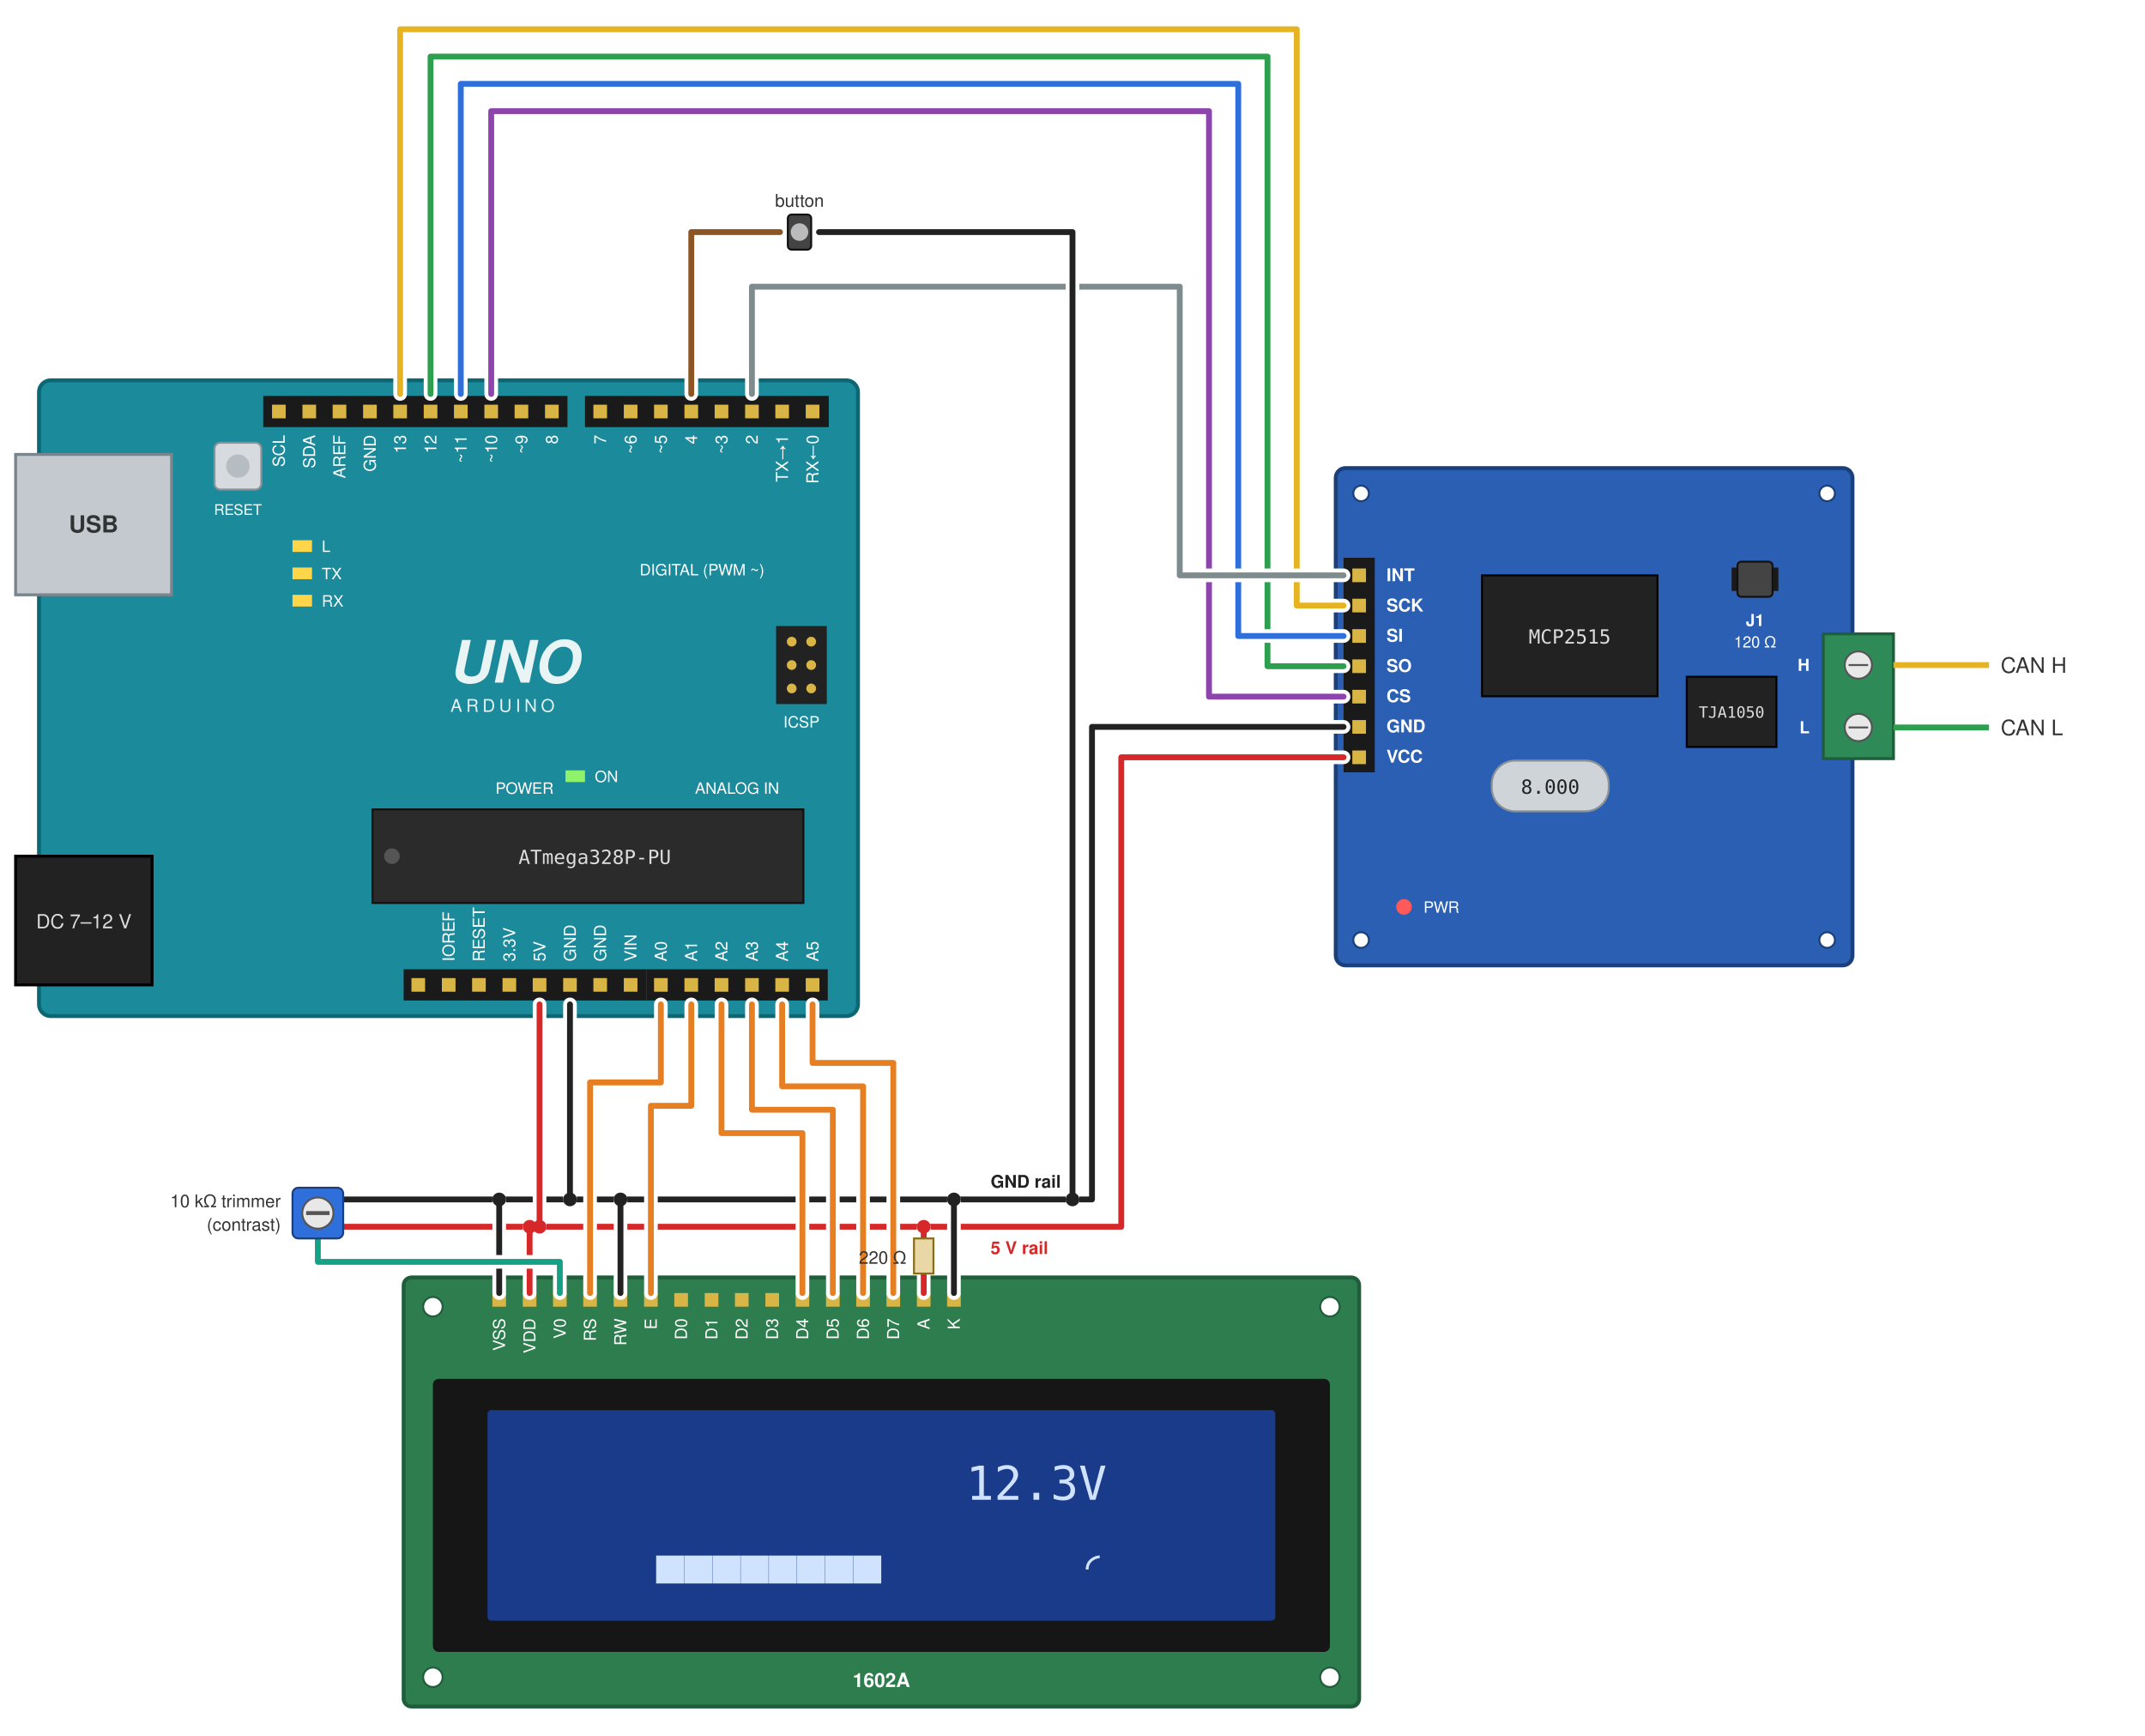
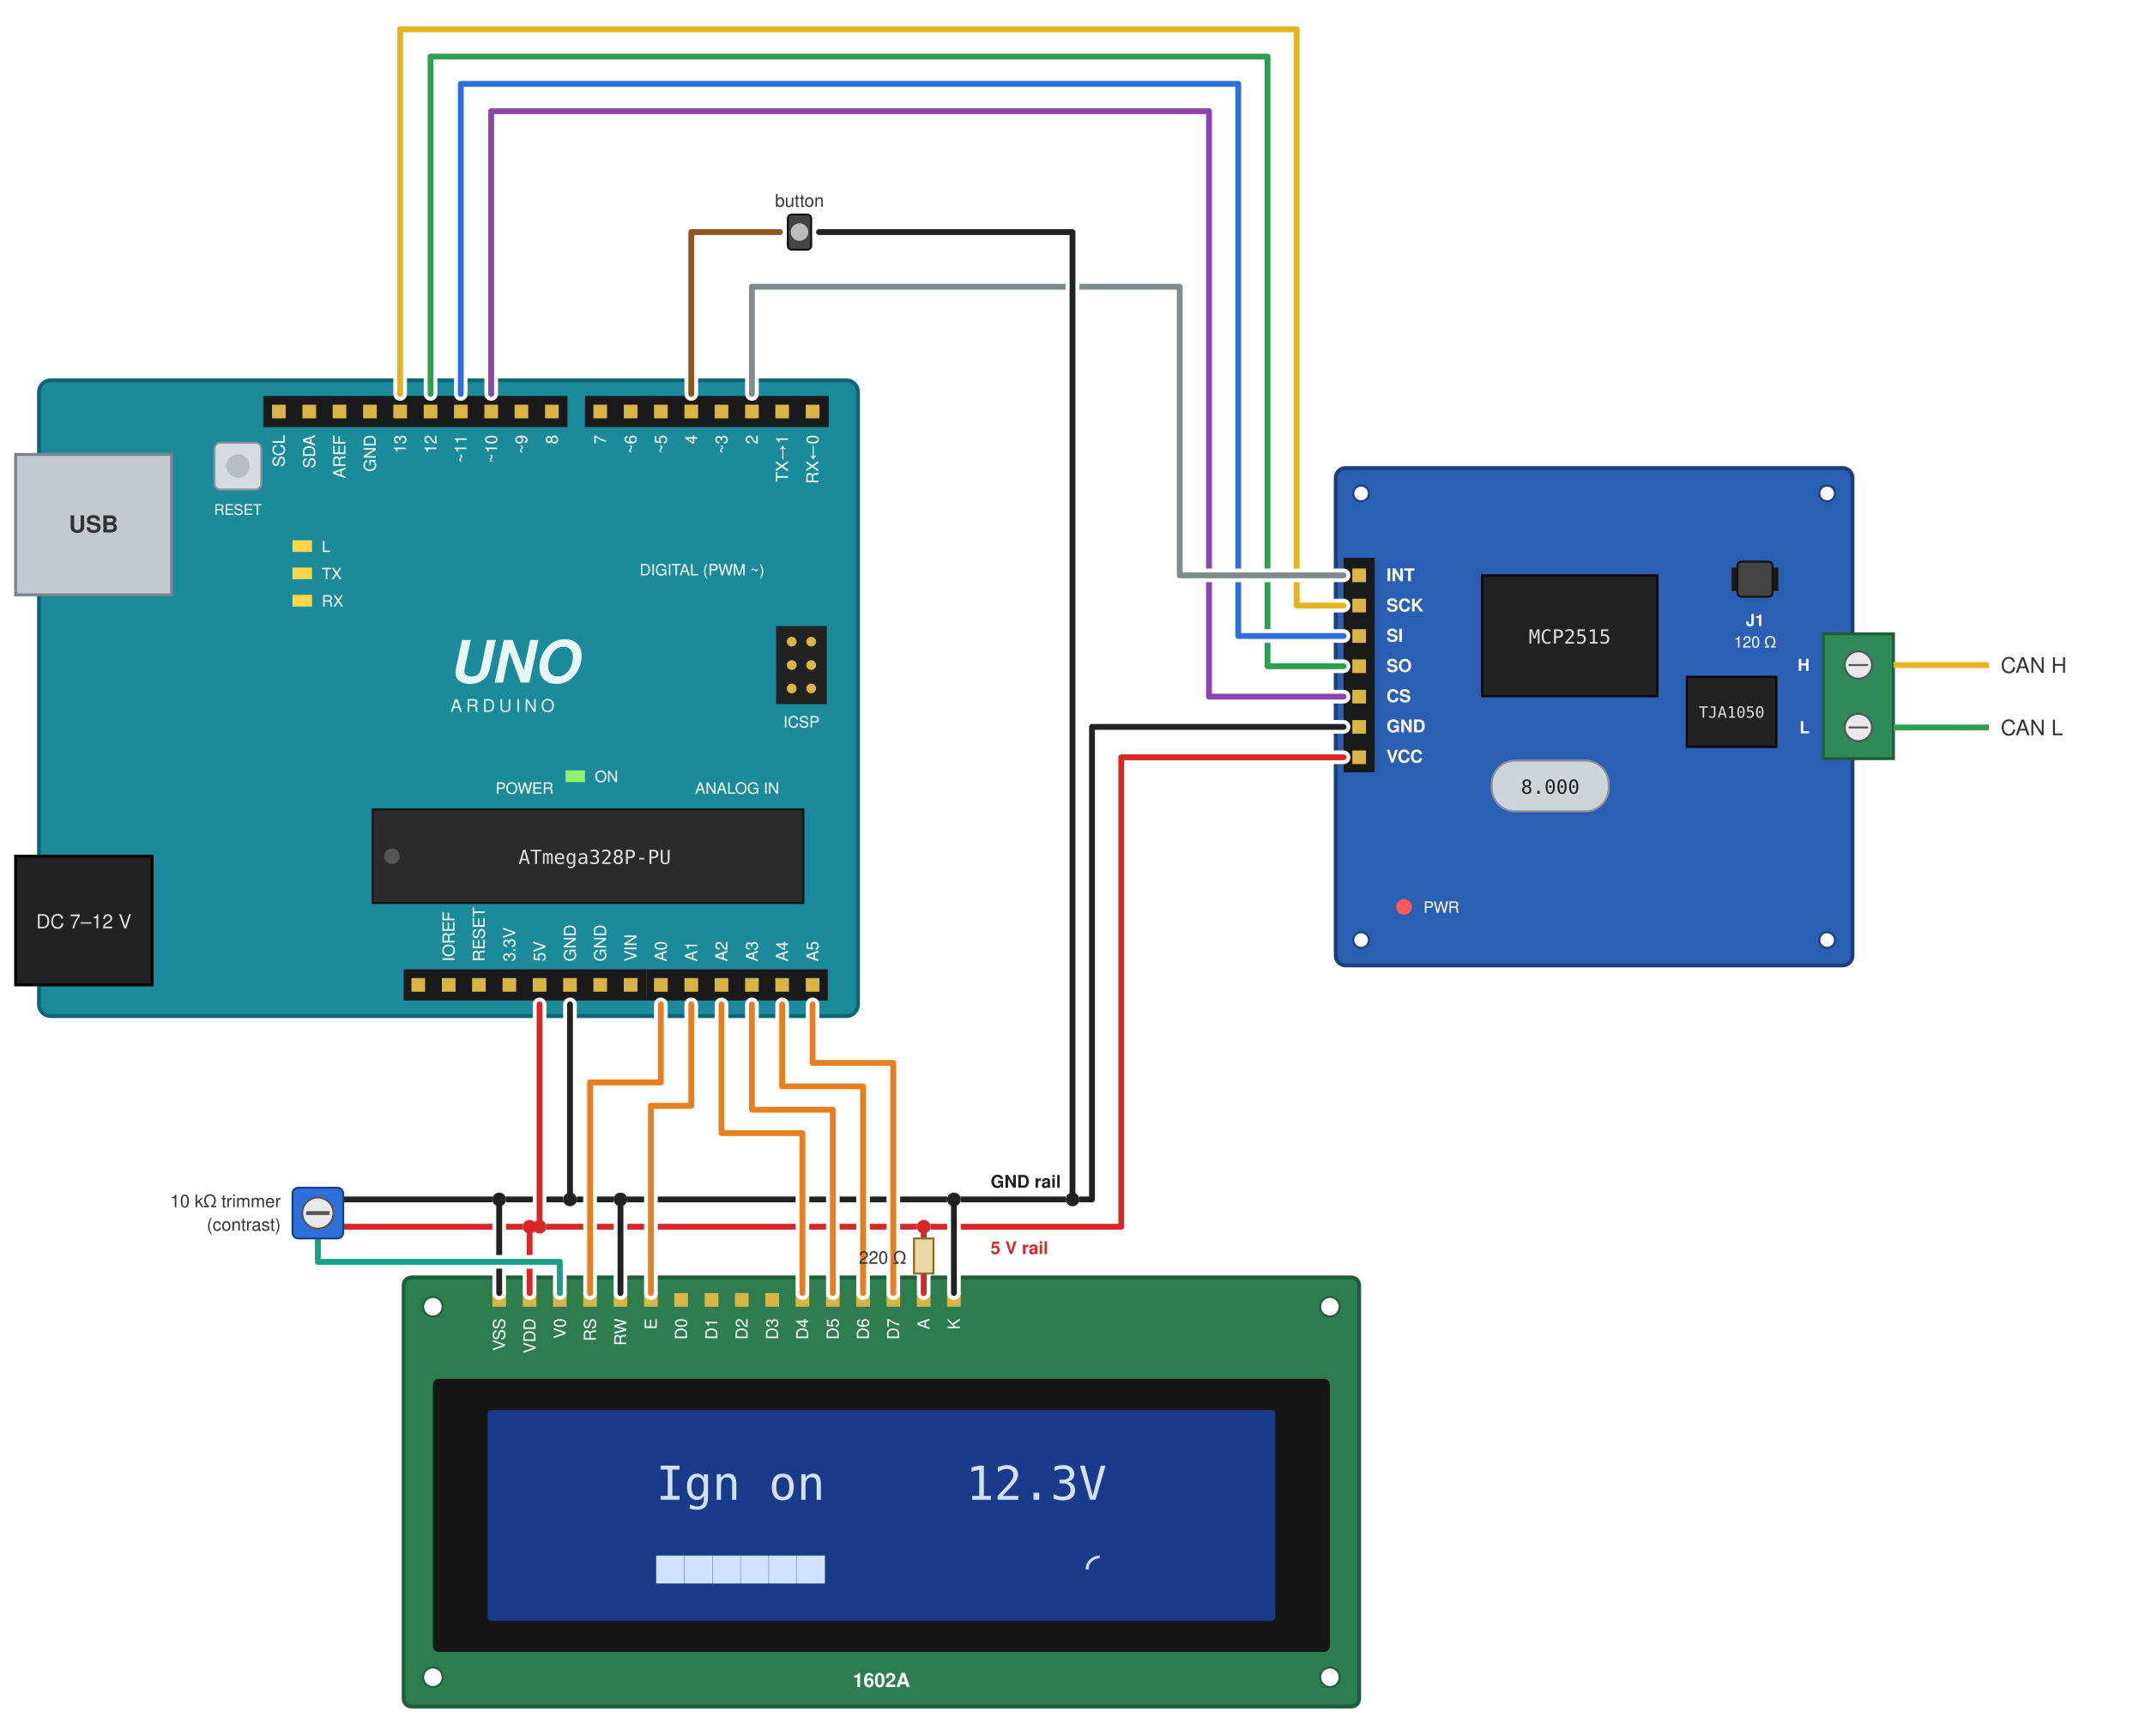
<svg xmlns="http://www.w3.org/2000/svg" viewBox="40 45 1100 890" width="1100" height="890" font-family="Helvetica, Arial, sans-serif">
  <rect width="1180" height="1060" fill="#ffffff" />
  <g id="uno">
    <rect x="60" y="240" width="420" height="326" rx="6" fill="#1b8a9b" stroke="#0c6775" stroke-width="2" />
    <rect x="48" y="278" width="80" height="72" fill="#c3c9ce" stroke="#7a848c" stroke-width="1.5" />
    <text x="88" y="318" font-size="12" font-weight="bold" text-anchor="middle" fill="#333">USB</text>
    <rect x="48" y="484" width="70" height="66" fill="#222" stroke="#000" stroke-width="1.5" />
    <text x="83" y="521" font-size="10" text-anchor="middle" fill="#ddd">DC 7–12 V</text>
    <rect x="150" y="272" width="24" height="24" rx="3" fill="#d7dbdf" stroke="#8a9298" />
    <circle cx="162" cy="284" r="6" fill="#b5bcc2" />
    <text x="162" y="309" font-size="7.5" text-anchor="middle" fill="#fff">RESET</text>
    <rect x="190" y="322" width="10" height="6" fill="#ffd54a" />
    <text x="205" y="328" font-size="8" fill="#fff">L</text>
    <rect x="190" y="336" width="10" height="6" fill="#ffd54a" />
    <text x="205" y="342" font-size="8" fill="#fff">TX</text>
    <rect x="190" y="350" width="10" height="6" fill="#ffd54a" />
    <text x="205" y="356" font-size="8" fill="#fff">RX</text>
    <rect x="330" y="440" width="10" height="6" fill="#8ef26b" />
    <text x="345" y="446" font-size="8" fill="#fff">ON</text>
    <text x="270" y="395" font-size="30" font-style="italic" font-weight="bold" fill="#fff" opacity="0.9">UNO</text>
    <text x="271" y="410" font-size="9" fill="#fff" opacity="0.9" letter-spacing="2">ARDUINO</text>
    <rect x="231" y="460" width="221" height="48" fill="#2b2b2b" stroke="#111" />
    <circle cx="241" cy="484" r="4" fill="#555" />
    <text x="345" y="488" font-size="10" font-family="monospace" text-anchor="middle" fill="#ddd">ATmega328P-PU</text>
    <rect x="438" y="366" width="26" height="40" fill="#222" />
    <g fill="#d9b545">
      <circle cx="446" cy="374" r="2.5" />
      <circle cx="456" cy="374" r="2.5" />
      <circle cx="446" cy="386" r="2.5" />
      <circle cx="456" cy="386" r="2.5" />
      <circle cx="446" cy="398" r="2.5" />
      <circle cx="456" cy="398" r="2.5" />
    </g>
    <text x="451" y="418" font-size="8" text-anchor="middle" fill="#fff">ICSP</text>
    <text x="400" y="340" font-size="8" fill="#fff" text-anchor="middle">DIGITAL (PWM ~)</text>
    <text x="309" y="452" font-size="8" fill="#fff" text-anchor="middle">POWER</text>
    <text x="418" y="452" font-size="8" fill="#fff" text-anchor="middle">ANALOG IN</text>
    <rect x="175" y="248" width="156" height="16" fill="#1a1a1a" />
    <rect x="340" y="248" width="125" height="16" fill="#1a1a1a" />
    <g fill="#d9b545">
      <rect x="179.5" y="252.5" width="7" height="7" />
      <rect x="195.1" y="252.5" width="7" height="7" />
      <rect x="210.6" y="252.5" width="7" height="7" />
      <rect x="226.2" y="252.5" width="7" height="7" />
      <rect x="241.7" y="252.5" width="7" height="7" />
      <rect x="257.3" y="252.5" width="7" height="7" />
      <rect x="272.8" y="252.5" width="7" height="7" />
      <rect x="288.4" y="252.5" width="7" height="7" />
      <rect x="303.9" y="252.5" width="7" height="7" />
      <rect x="319.5" y="252.5" width="7" height="7" />
      <rect x="344.3" y="252.5" width="7" height="7" />
      <rect x="359.9" y="252.5" width="7" height="7" />
      <rect x="375.4" y="252.5" width="7" height="7" />
      <rect x="391" y="252.5" width="7" height="7" />
      <rect x="406.5" y="252.5" width="7" height="7" />
      <rect x="422.1" y="252.5" width="7" height="7" />
      <rect x="437.6" y="252.5" width="7" height="7" />
      <rect x="453.2" y="252.5" width="7" height="7" />
    </g>
    <g font-size="8.5" fill="#fff" text-anchor="end">
      <text transform="translate(186,268) rotate(-90)">SCL</text>
      <text transform="translate(201.6,268) rotate(-90)">SDA</text>
      <text transform="translate(217.1,268) rotate(-90)">AREF</text>
      <text transform="translate(232.7,268) rotate(-90)">GND</text>
      <text transform="translate(248.2,268) rotate(-90)">13</text>
      <text transform="translate(263.8,268) rotate(-90)">12</text>
      <text transform="translate(279.3,268) rotate(-90)">~11</text>
      <text transform="translate(294.9,268) rotate(-90)">~10</text>
      <text transform="translate(310.4,268) rotate(-90)">~9</text>
      <text transform="translate(326,268) rotate(-90)">8</text>
      <text transform="translate(350.8,268) rotate(-90)">7</text>
      <text transform="translate(366.4,268) rotate(-90)">~6</text>
      <text transform="translate(381.9,268) rotate(-90)">~5</text>
      <text transform="translate(397.5,268) rotate(-90)">4</text>
      <text transform="translate(413,268) rotate(-90)">~3</text>
      <text transform="translate(428.6,268) rotate(-90)">2</text>
      <text transform="translate(444.1,268) rotate(-90)">TX→1</text>
      <text transform="translate(459.7,268) rotate(-90)">RX←0</text>
    </g>
    <rect x="247" y="542" width="124.5" height="16" fill="#1a1a1a" />
    <rect x="371.5" y="542" width="93" height="16" fill="#1a1a1a" />
    <g fill="#d9b545">
      <rect x="251" y="546.5" width="7" height="7" />
      <rect x="266.6" y="546.5" width="7" height="7" />
      <rect x="282.1" y="546.5" width="7" height="7" />
      <rect x="297.7" y="546.5" width="7" height="7" />
      <rect x="313.2" y="546.5" width="7" height="7" />
      <rect x="328.8" y="546.5" width="7" height="7" />
      <rect x="344.3" y="546.5" width="7" height="7" />
      <rect x="359.9" y="546.5" width="7" height="7" />
      <rect x="375.4" y="546.5" width="7" height="7" />
      <rect x="391" y="546.5" width="7" height="7" />
      <rect x="406.5" y="546.5" width="7" height="7" />
      <rect x="422.1" y="546.5" width="7" height="7" />
      <rect x="437.6" y="546.5" width="7" height="7" />
      <rect x="453.2" y="546.5" width="7" height="7" />
    </g>
    <g font-size="8.5" fill="#fff">
      <text transform="translate(273.1,538) rotate(-90)">IOREF</text>
      <text transform="translate(288.6,538) rotate(-90)">RESET</text>
      <text transform="translate(304.2,538) rotate(-90)">3.3V</text>
      <text transform="translate(319.7,538) rotate(-90)">5V</text>
      <text transform="translate(335.3,538) rotate(-90)">GND</text>
      <text transform="translate(350.8,538) rotate(-90)">GND</text>
      <text transform="translate(366.4,538) rotate(-90)">VIN</text>
      <text transform="translate(381.9,538) rotate(-90)">A0</text>
      <text transform="translate(397.5,538) rotate(-90)">A1</text>
      <text transform="translate(413,538) rotate(-90)">A2</text>
      <text transform="translate(428.6,538) rotate(-90)">A3</text>
      <text transform="translate(444.1,538) rotate(-90)">A4</text>
      <text transform="translate(459.7,538) rotate(-90)">A5</text>
    </g>
  </g>
  <g id="mcp2515">
    <rect x="725" y="285" width="265" height="255" rx="5" fill="#2b5fb3" stroke="#1a3f7a" stroke-width="2" />
    <g fill="#fff" stroke="#1a3f7a">
      <circle cx="738" cy="298" r="4" />
      <circle cx="977" cy="298" r="4" />
      <circle cx="738" cy="527" r="4" />
      <circle cx="977" cy="527" r="4" />
    </g>
    <rect x="729" y="331" width="16" height="110" fill="#1a1a1a" />
    <g fill="#d9b545">
      <rect x="733.5" y="336.5" width="7" height="7" />
      <rect x="733.5" y="352" width="7" height="7" />
      <rect x="733.5" y="367.6" width="7" height="7" />
      <rect x="733.5" y="383.1" width="7" height="7" />
      <rect x="733.5" y="398.7" width="7" height="7" />
      <rect x="733.5" y="414.2" width="7" height="7" />
      <rect x="733.5" y="429.8" width="7" height="7" />
    </g>
    <g font-size="9" font-weight="bold" fill="#fff">
      <text x="751" y="343">INT</text>
      <text x="751" y="358.5">SCK</text>
      <text x="751" y="374">SI</text>
      <text x="751" y="389.5">SO</text>
      <text x="751" y="405">CS</text>
      <text x="751" y="420.5">GND</text>
      <text x="751" y="436">VCC</text>
    </g>
    <rect x="800" y="340" width="90" height="62" fill="#222" stroke="#000" />
    <text x="845" y="375" font-size="10" font-family="monospace" fill="#ddd" text-anchor="middle">MCP2515</text>
    <rect x="905" y="392" width="46" height="36" fill="#222" stroke="#000" />
    <text x="928" y="413" font-size="8" font-family="monospace" fill="#ddd" text-anchor="middle">TJA1050</text>
    <rect x="805" y="435" width="60" height="26" rx="12" fill="#cfd4d8" stroke="#8a9298" />
    <text x="835" y="452" font-size="10" font-family="monospace" fill="#222" text-anchor="middle">8.000</text>
    <rect x="928" y="336" width="24" height="12" fill="#1a1a1a" />
    <rect x="931" y="333" width="18" height="18" rx="2" fill="#444" stroke="#111" />
    <text x="940" y="366" font-size="8.5" font-weight="bold" fill="#fff" text-anchor="middle">J1</text>
    <text x="940" y="377" font-size="8" fill="#fff" text-anchor="middle">120 Ω</text>
    <rect x="975" y="370" width="36" height="64" fill="#2e8b57" stroke="#1f5e3a" stroke-width="1.5" />
    <circle cx="993" cy="386" r="7" fill="#e8e8e8" stroke="#555" />
    <line x1="988" y1="386" x2="998" y2="386" stroke="#555" />
    <circle cx="993" cy="418" r="7" fill="#e8e8e8" stroke="#555" />
    <line x1="988" y1="418" x2="998" y2="418" stroke="#555" />
    <text x="968" y="389" font-size="8.5" font-weight="bold" fill="#fff" text-anchor="end">H</text>
    <text x="968" y="421" font-size="8.5" font-weight="bold" fill="#fff" text-anchor="end">L</text>
    <circle cx="760" cy="510" r="4" fill="#ff5a5a" />
    <text x="770" y="513" font-size="8" fill="#fff">PWR</text>
  </g>
  <path d="M1011,386 H1060" stroke="#e6b422" stroke-width="3" fill="none" />
  <text x="1066" y="390" font-size="11" fill="#333">CAN H</text>
  <path d="M1011,418 H1060" stroke="#2e9e4f" stroke-width="3" fill="none" />
  <text x="1066" y="422" font-size="11" fill="#333">CAN L</text>
  <g id="lcd">
    <rect x="247" y="700" width="490" height="220" rx="4" fill="#2e7d4f" stroke="#1f5e3a" stroke-width="2" />
    <g fill="#fff" stroke="#1f5e3a">
      <circle cx="262" cy="715" r="5" />
      <circle cx="722" cy="715" r="5" />
      <circle cx="262" cy="905" r="5" />
      <circle cx="722" cy="905" r="5" />
    </g>
    <g fill="#d9b545">
      <rect x="292.5" y="708" width="7" height="7" />
      <rect x="308.1" y="708" width="7" height="7" />
      <rect x="323.6" y="708" width="7" height="7" />
      <rect x="339.1" y="708" width="7" height="7" />
      <rect x="354.7" y="708" width="7" height="7" />
      <rect x="370.3" y="708" width="7" height="7" />
      <rect x="385.8" y="708" width="7" height="7" />
      <rect x="401.4" y="708" width="7" height="7" />
      <rect x="416.9" y="708" width="7" height="7" />
      <rect x="432.5" y="708" width="7" height="7" />
      <rect x="448.0" y="708" width="7" height="7" />
      <rect x="463.6" y="708" width="7" height="7" />
      <rect x="479.1" y="708" width="7" height="7" />
      <rect x="494.6" y="708" width="7" height="7" />
      <rect x="510.2" y="708" width="7" height="7" />
      <rect x="525.7" y="708" width="7" height="7" />
    </g>
    <g font-size="8.5" fill="#fff" text-anchor="end">
      <text transform="translate(299.0,721) rotate(-90)">VSS</text>
      <text transform="translate(314.6,721) rotate(-90)">VDD</text>
      <text transform="translate(330.1,721) rotate(-90)">V0</text>
      <text transform="translate(345.6,721) rotate(-90)">RS</text>
      <text transform="translate(361.2,721) rotate(-90)">RW</text>
      <text transform="translate(376.8,721) rotate(-90)">E</text>
      <text transform="translate(392.3,721) rotate(-90)">D0</text>
      <text transform="translate(407.9,721) rotate(-90)">D1</text>
      <text transform="translate(423.4,721) rotate(-90)">D2</text>
      <text transform="translate(439.0,721) rotate(-90)">D3</text>
      <text transform="translate(454.5,721) rotate(-90)">D4</text>
      <text transform="translate(470.1,721) rotate(-90)">D5</text>
      <text transform="translate(485.6,721) rotate(-90)">D6</text>
      <text transform="translate(501.1,721) rotate(-90)">D7</text>
      <text transform="translate(516.7,721) rotate(-90)">A</text>
      <text transform="translate(532.2,721) rotate(-90)">K</text>
    </g>
    <rect x="262" y="752" width="460" height="140" rx="3" fill="#161616" />
    <rect x="290" y="768" width="404" height="108" rx="2" fill="#1a3a8a" />
-     <text x="492" y="814" font-size="24" font-family="monospace" fill="#cfe3ff" text-anchor="middle" xml:space="preserve">           12.3V</text>
-     <text x="492" y="856" font-size="24" font-family="monospace" fill="#cfe3ff" text-anchor="middle" xml:space="preserve">■■■■■■■■       ◜</text>
+     <text x="492" y="814" font-size="24" font-family="monospace" fill="#cfe3ff" text-anchor="middle" xml:space="preserve">Ign on     12.3V</text>
+     <text x="492" y="856" font-size="24" font-family="monospace" fill="#cfe3ff" text-anchor="middle" xml:space="preserve">■■■■■■         ◜</text>
    <text x="492" y="910" font-size="10" font-weight="bold" fill="#fff" text-anchor="middle">1602A</text>
  </g>
  <g fill="none" stroke-linejoin="round" stroke-linecap="round">
    <path d="M216,660 H600 V417.7 H729" stroke="#fff" stroke-width="7" />
    <path d="M216,660 H600 V417.7 H729" stroke="#222" stroke-width="3" />
    <path d="M216,674 H615 V433.3 H729" stroke="#fff" stroke-width="7" />
    <path d="M216,674 H615 V433.3 H729" stroke="#d62828" stroke-width="3" />
    <path d="M245.2,247 V60 H705 V355.5 H729" stroke="#fff" stroke-width="7" />
    <path d="M245.2,247 V60 H705 V355.5 H729" stroke="#e6b422" stroke-width="3" />
    <path d="M260.8,247 V74 H690 V386.6 H729" stroke="#fff" stroke-width="7" />
    <path d="M260.8,247 V74 H690 V386.6 H729" stroke="#2e9e4f" stroke-width="3" />
    <path d="M276.3,247 V88 H675 V371.1 H729" stroke="#fff" stroke-width="7" />
    <path d="M276.3,247 V88 H675 V371.1 H729" stroke="#2f6fdc" stroke-width="3" />
    <path d="M291.9,247 V102 H660 V402.2 H729" stroke="#fff" stroke-width="7" />
    <path d="M291.9,247 V102 H660 V402.2 H729" stroke="#8e44ad" stroke-width="3" />
    <path d="M425.6,247 V192 H645 V340 H729" stroke="#fff" stroke-width="7" />
    <path d="M425.6,247 V192 H645 V340 H729" stroke="#7f8c8d" stroke-width="3" />
    <path d="M394.5,247 V164 H440" stroke="#fff" stroke-width="7" />
    <path d="M394.5,247 V164 H440" stroke="#8d5524" stroke-width="3" />
    <path d="M460,164 H590 V660" stroke="#fff" stroke-width="7" />
    <path d="M460,164 H590 V660" stroke="#222" stroke-width="3" />
    <path d="M332.3,560 V660" stroke="#fff" stroke-width="7" />
    <path d="M332.3,560 V660" stroke="#222" stroke-width="3" />
    <path d="M316.7,560 V674" stroke="#fff" stroke-width="7" />
    <path d="M316.7,560 V674" stroke="#d62828" stroke-width="3" />
    <path d="M296.0,660 V708" stroke="#fff" stroke-width="7" />
    <path d="M296.0,660 V708" stroke="#222" stroke-width="3" />
    <path d="M358.2,660 V708" stroke="#fff" stroke-width="7" />
    <path d="M358.2,660 V708" stroke="#222" stroke-width="3" />
    <path d="M529.2,660 V708" stroke="#fff" stroke-width="7" />
    <path d="M529.2,660 V708" stroke="#222" stroke-width="3" />
    <path d="M311.6,674 V708" stroke="#fff" stroke-width="7" />
    <path d="M311.6,674 V708" stroke="#d62828" stroke-width="3" />
    <path d="M513.7,674 V680 M513.7,698 V708" stroke="#fff" stroke-width="7" />
    <path d="M513.7,674 V680 M513.7,698 V708" stroke="#d62828" stroke-width="3" />
    <path d="M203,680 V692 H327.1 V708" stroke="#fff" stroke-width="7" />
    <path d="M203,680 V692 H327.1 V708" stroke="#16a085" stroke-width="3" />
    <path d="M378.9,560 V600 H342.6 V708" stroke="#fff" stroke-width="7" />
    <path d="M378.9,560 V600 H342.6 V708" stroke="#e67e22" stroke-width="3" />
    <path d="M394.5,560 V612 H373.8 V708" stroke="#fff" stroke-width="7" />
    <path d="M394.5,560 V612 H373.8 V708" stroke="#e67e22" stroke-width="3" />
    <path d="M456.7,560 V590 H498.1 V708" stroke="#fff" stroke-width="7" />
    <path d="M456.7,560 V590 H498.1 V708" stroke="#e67e22" stroke-width="3" />
    <path d="M441.1,560 V602 H482.6 V708" stroke="#fff" stroke-width="7" />
    <path d="M441.1,560 V602 H482.6 V708" stroke="#e67e22" stroke-width="3" />
    <path d="M425.6,560 V614 H467.1 V708" stroke="#fff" stroke-width="7" />
    <path d="M425.6,560 V614 H467.1 V708" stroke="#e67e22" stroke-width="3" />
    <path d="M410,560 V626 H451.5 V708" stroke="#fff" stroke-width="7" />
    <path d="M410,560 V626 H451.5 V708" stroke="#e67e22" stroke-width="3" />
  </g>
  <circle cx="590" cy="660" r="3.5" fill="#222" />
  <circle cx="332.3" cy="660" r="3.5" fill="#222" />
  <circle cx="296.0" cy="660" r="3.5" fill="#222" />
  <circle cx="358.2" cy="660" r="3.5" fill="#222" />
  <circle cx="529.2" cy="660" r="3.5" fill="#222" />
  <circle cx="316.7" cy="674" r="3.5" fill="#d62828" />
  <circle cx="311.6" cy="674" r="3.5" fill="#d62828" />
  <circle cx="513.7" cy="674" r="3.5" fill="#d62828" />
  <rect x="444" y="155" width="12" height="18" rx="2" fill="#444" stroke="#111" />
  <circle cx="450" cy="164" r="4.5" fill="#bbb" />
  <text x="450" y="151" font-size="9" fill="#333" text-anchor="middle">button</text>
  <rect x="508.7" y="680" width="10" height="18" fill="#e9d8a6" stroke="#8a6d1f" />
  <text x="504.7" y="693" font-size="9" fill="#333" text-anchor="end">220 Ω</text>
  <rect x="190" y="654" width="26" height="26" rx="3" fill="#2f6fdc" stroke="#1a3f7a" />
  <circle cx="203" cy="667" r="8" fill="#e8e8e8" stroke="#555" />
  <line x1="197" y1="667" x2="209" y2="667" stroke="#555" stroke-width="2" />
  <text x="184" y="664" font-size="9" fill="#333" text-anchor="end">10 kΩ trimmer</text>
  <text x="184" y="676" font-size="9" fill="#333" text-anchor="end">(contrast)</text>
  <text x="548" y="654" font-size="9" font-weight="bold" fill="#222">GND rail</text>
  <text x="548" y="688" font-size="9" font-weight="bold" fill="#d62828">5 V rail</text>
</svg>
